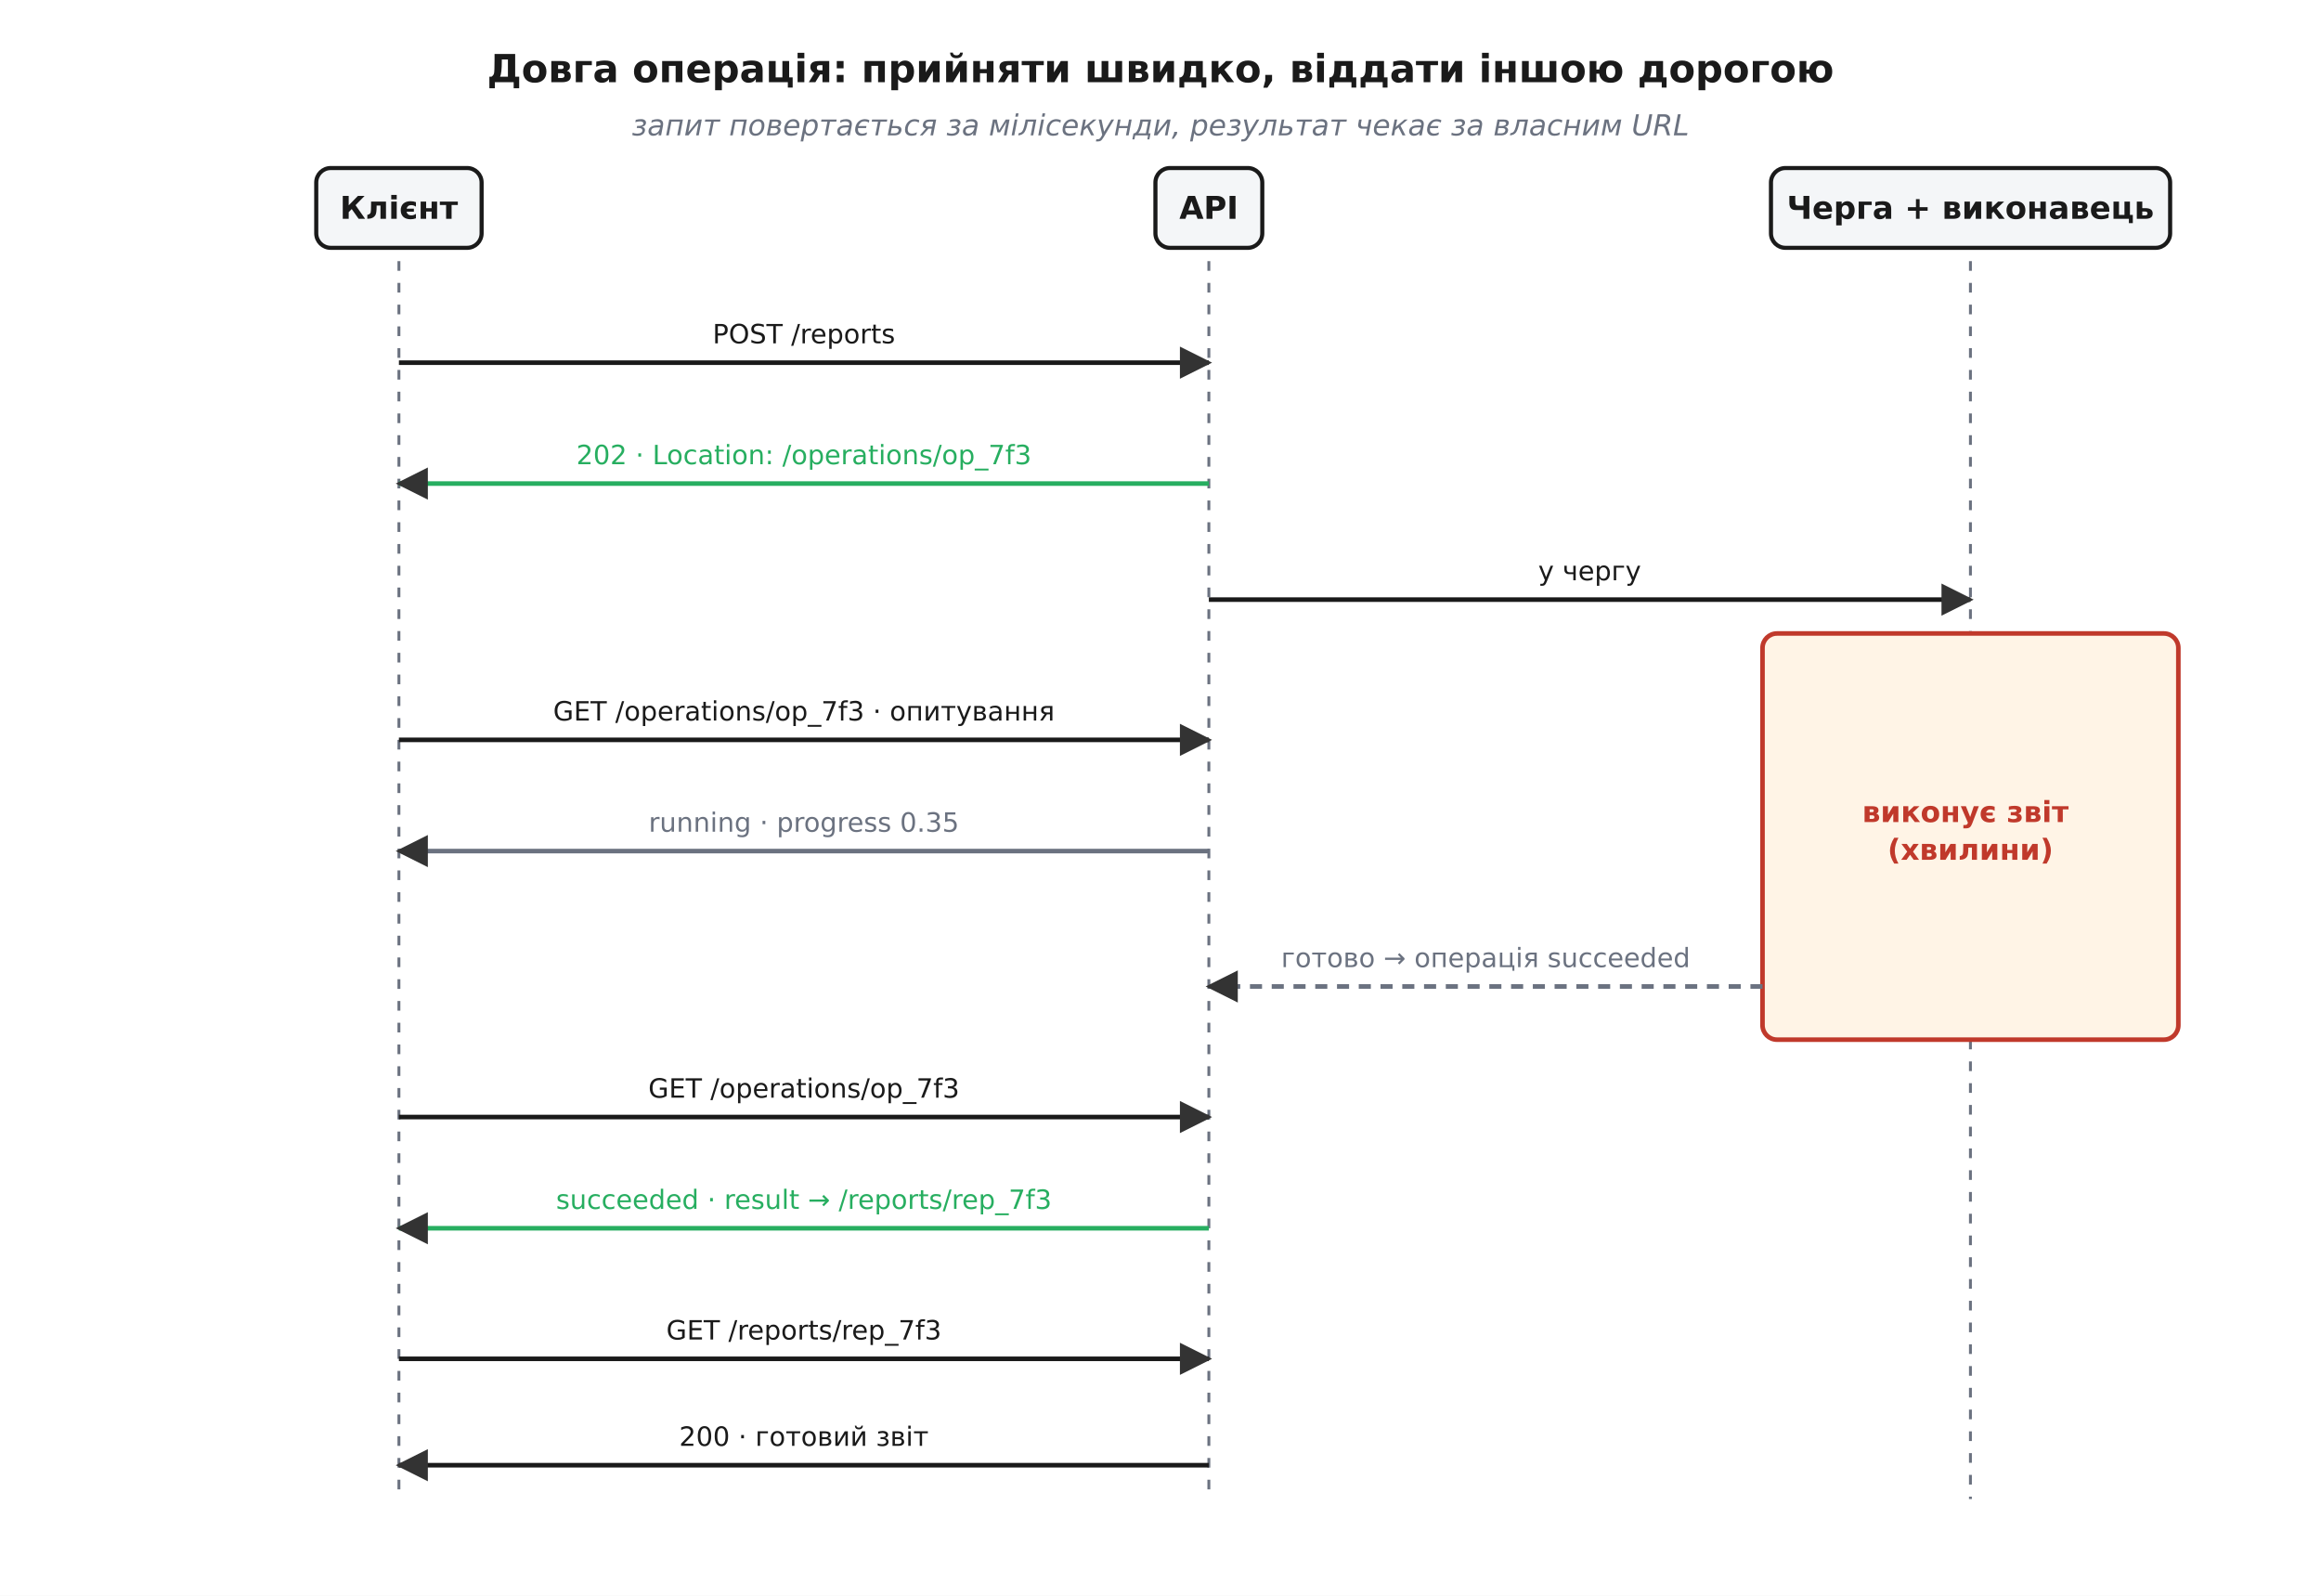
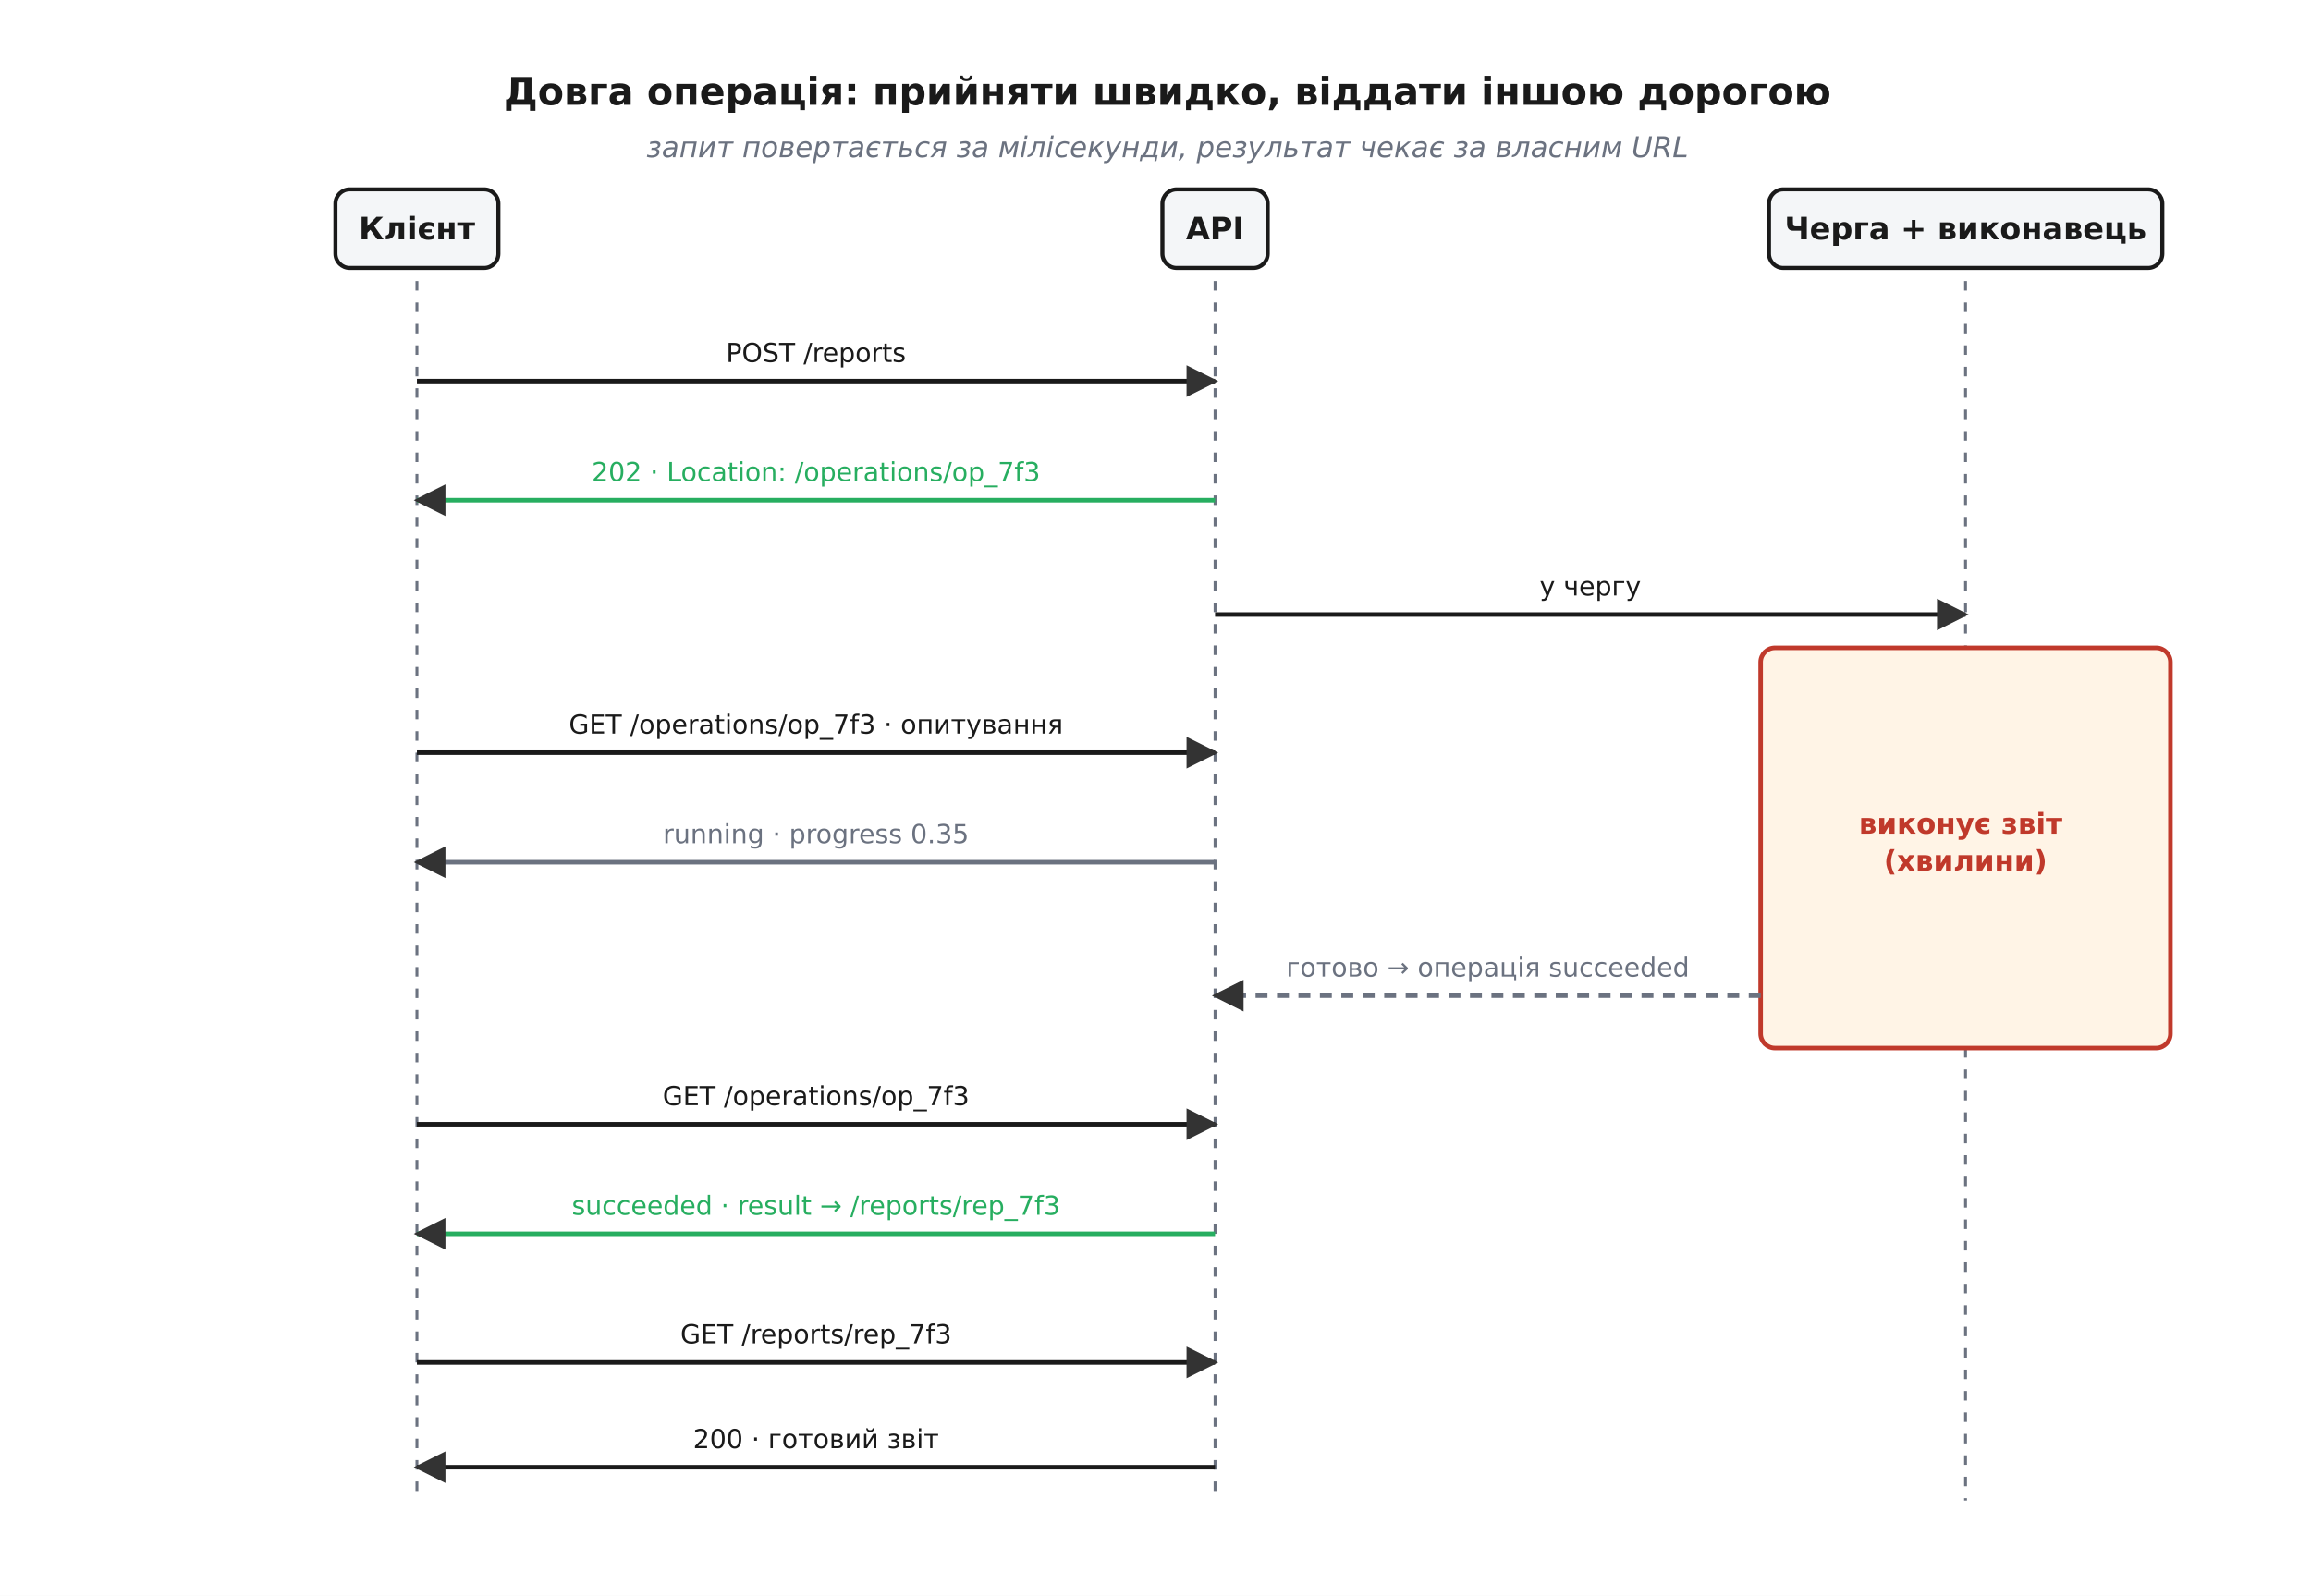
- <svg xmlns="http://www.w3.org/2000/svg" viewBox="0 0 960 660" font-family="'Segoe UI', 'DejaVu Sans', Arial, sans-serif">
-   <rect width="960" height="660" fill="#ffffff" />
+ <svg xmlns="http://www.w3.org/2000/svg" viewBox="-10 -10 970 670" font-family="'Segoe UI', 'DejaVu Sans', Arial, sans-serif">
+   <rect x="-10" y="-10" width="970" height="670" fill="#ffffff" />
  <defs>
    <marker id="arrow" viewBox="0 0 10 10" refX="9" refY="5" markerWidth="7" markerHeight="7" orient="auto-start-reverse">
      <path d="M0 0 L10 5 L0 10 z" fill="#333333" />
    </marker>
  </defs>
  <text x="480.0" y="34.0" font-family="'Segoe UI', 'DejaVu Sans', Arial, sans-serif" font-size="16" fill="#1a1a1a" text-anchor="middle" font-weight="700">Довга операція: прийняти швидко, віддати іншою дорогою</text>
  <text x="480.0" y="56.0" font-family="'Segoe UI', 'DejaVu Sans', Arial, sans-serif" font-size="12" fill="#6b7280" text-anchor="middle" font-style="italic">запит повертається за мілісекунди, результат чекає за власним URL</text>
  <line x1="165.0" y1="108.0" x2="165.0" y2="620.0" stroke="#6b7280" stroke-width="1.2" stroke-dasharray="4 5" />
  <line x1="500.0" y1="108.0" x2="500.0" y2="620.0" stroke="#6b7280" stroke-width="1.2" stroke-dasharray="4 5" />
  <line x1="815.0" y1="108.0" x2="815.0" y2="262.0" stroke="#6b7280" stroke-width="1.2" stroke-dasharray="4 5" />
  <line x1="815.0" y1="430.0" x2="815.0" y2="620.0" stroke="#6b7280" stroke-width="1.2" stroke-dasharray="4 5" />
  <rect x="130.8" y="69.5" width="68.4" height="33.0" rx="6" fill="#f4f6f8" stroke="#1a1a1a" stroke-width="1.7" />
  <text x="165.0" y="90.5" font-family="'Segoe UI', 'DejaVu Sans', Arial, sans-serif" font-size="13" fill="#1a1a1a" text-anchor="middle" font-weight="700">
    <tspan x="165.0" dy="0.0">Клієнт</tspan>
  </text>
  <rect x="477.9" y="69.5" width="44.2" height="33.0" rx="6" fill="#f4f6f8" stroke="#1a1a1a" stroke-width="1.7" />
  <text x="500.0" y="90.5" font-family="'Segoe UI', 'DejaVu Sans', Arial, sans-serif" font-size="13" fill="#1a1a1a" text-anchor="middle" font-weight="700">
    <tspan x="500.0" dy="0.0">API</tspan>
  </text>
  <rect x="732.5" y="69.5" width="165.1" height="33.0" rx="6" fill="#f4f6f8" stroke="#1a1a1a" stroke-width="1.7" />
  <text x="815.0" y="90.5" font-family="'Segoe UI', 'DejaVu Sans', Arial, sans-serif" font-size="13" fill="#1a1a1a" text-anchor="middle" font-weight="700">
    <tspan x="815.0" dy="0.0">Черга + виконавець</tspan>
  </text>
  <rect x="729.0" y="262.0" width="172.0" height="168.0" rx="6" fill="#fff4e6" stroke="#c0392b" stroke-width="1.9" />
  <text x="815.0" y="340.0" font-family="'Segoe UI', 'DejaVu Sans', Arial, sans-serif" font-size="12" fill="#c0392b" text-anchor="middle" font-weight="700">
    <tspan x="815.0" dy="0.0">виконує звіт</tspan>
    <tspan x="815.0" dy="15.6">(хвилини)</tspan>
  </text>
  <line x1="165.0" y1="150.0" x2="500.0" y2="150.0" stroke="#1a1a1a" stroke-width="1.9" marker-end="url(#arrow)" />
  <text x="332.5" y="142.0" font-family="'Segoe UI', 'DejaVu Sans', Arial, sans-serif" font-size="11" fill="#1a1a1a" text-anchor="middle">POST /reports</text>
  <line x1="500.0" y1="200.0" x2="165.0" y2="200.0" stroke="#27ae60" stroke-width="1.9" marker-end="url(#arrow)" />
  <text x="332.5" y="192.0" font-family="'Segoe UI', 'DejaVu Sans', Arial, sans-serif" font-size="11" fill="#27ae60" text-anchor="middle">202 · Location: /operations/op_7f3</text>
  <line x1="500.0" y1="248.0" x2="815.0" y2="248.0" stroke="#1a1a1a" stroke-width="1.9" marker-end="url(#arrow)" />
  <text x="657.5" y="240.0" font-family="'Segoe UI', 'DejaVu Sans', Arial, sans-serif" font-size="11" fill="#1a1a1a" text-anchor="middle">у чергу</text>
  <line x1="165.0" y1="306.0" x2="500.0" y2="306.0" stroke="#1a1a1a" stroke-width="1.9" marker-end="url(#arrow)" />
  <text x="332.5" y="298.0" font-family="'Segoe UI', 'DejaVu Sans', Arial, sans-serif" font-size="11" fill="#1a1a1a" text-anchor="middle">GET /operations/op_7f3 · опитування</text>
  <line x1="500.0" y1="352.0" x2="165.0" y2="352.0" stroke="#6b7280" stroke-width="1.9" marker-end="url(#arrow)" />
  <text x="332.5" y="344.0" font-family="'Segoe UI', 'DejaVu Sans', Arial, sans-serif" font-size="11" fill="#6b7280" text-anchor="middle">running · progress 0.35</text>
  <line x1="729.0" y1="408.0" x2="500.0" y2="408.0" stroke="#6b7280" stroke-width="1.9" marker-end="url(#arrow)" stroke-dasharray="5 4" />
  <text x="614.5" y="400.0" font-family="'Segoe UI', 'DejaVu Sans', Arial, sans-serif" font-size="11" fill="#6b7280" text-anchor="middle">готово → операція succeeded</text>
  <line x1="165.0" y1="462.0" x2="500.0" y2="462.0" stroke="#1a1a1a" stroke-width="1.9" marker-end="url(#arrow)" />
  <text x="332.5" y="454.0" font-family="'Segoe UI', 'DejaVu Sans', Arial, sans-serif" font-size="11" fill="#1a1a1a" text-anchor="middle">GET /operations/op_7f3</text>
  <line x1="500.0" y1="508.0" x2="165.0" y2="508.0" stroke="#27ae60" stroke-width="1.9" marker-end="url(#arrow)" />
  <text x="332.5" y="500.0" font-family="'Segoe UI', 'DejaVu Sans', Arial, sans-serif" font-size="11" fill="#27ae60" text-anchor="middle">succeeded · result → /reports/rep_7f3</text>
  <line x1="165.0" y1="562.0" x2="500.0" y2="562.0" stroke="#1a1a1a" stroke-width="1.9" marker-end="url(#arrow)" />
  <text x="332.5" y="554.0" font-family="'Segoe UI', 'DejaVu Sans', Arial, sans-serif" font-size="11" fill="#1a1a1a" text-anchor="middle">GET /reports/rep_7f3</text>
  <line x1="500.0" y1="606.0" x2="165.0" y2="606.0" stroke="#1a1a1a" stroke-width="1.9" marker-end="url(#arrow)" />
  <text x="332.5" y="598.0" font-family="'Segoe UI', 'DejaVu Sans', Arial, sans-serif" font-size="11" fill="#1a1a1a" text-anchor="middle">200 · готовий звіт</text>
</svg>
